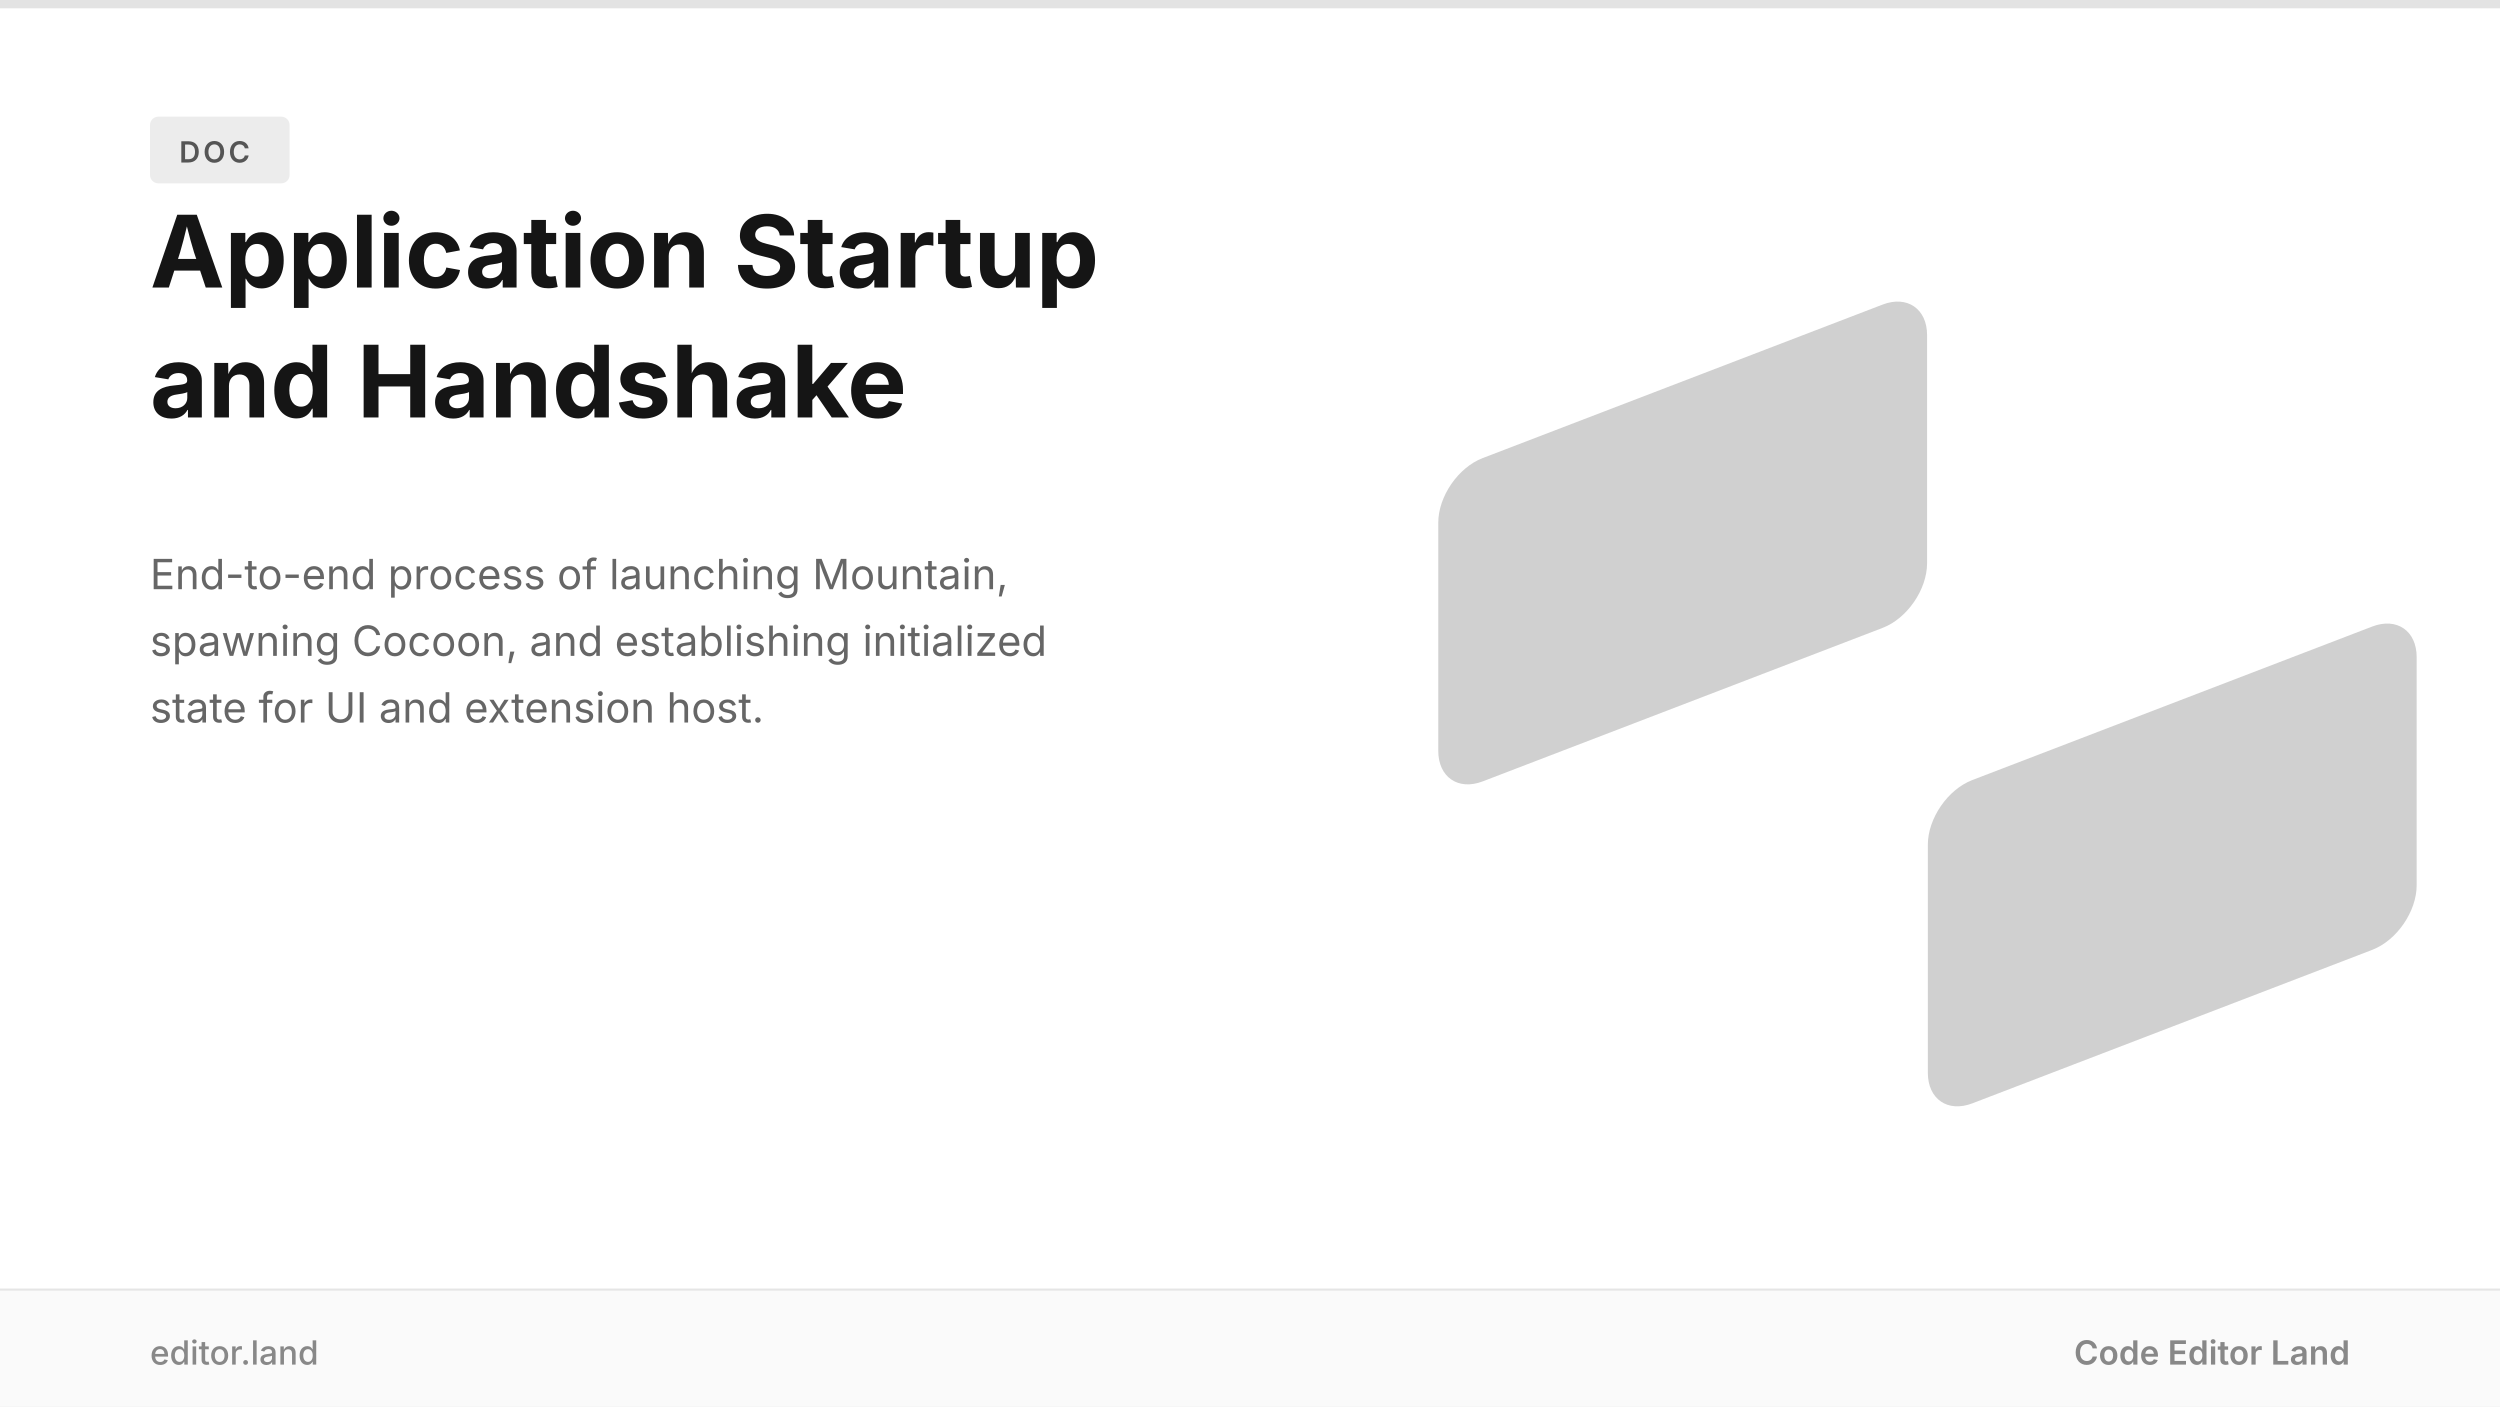
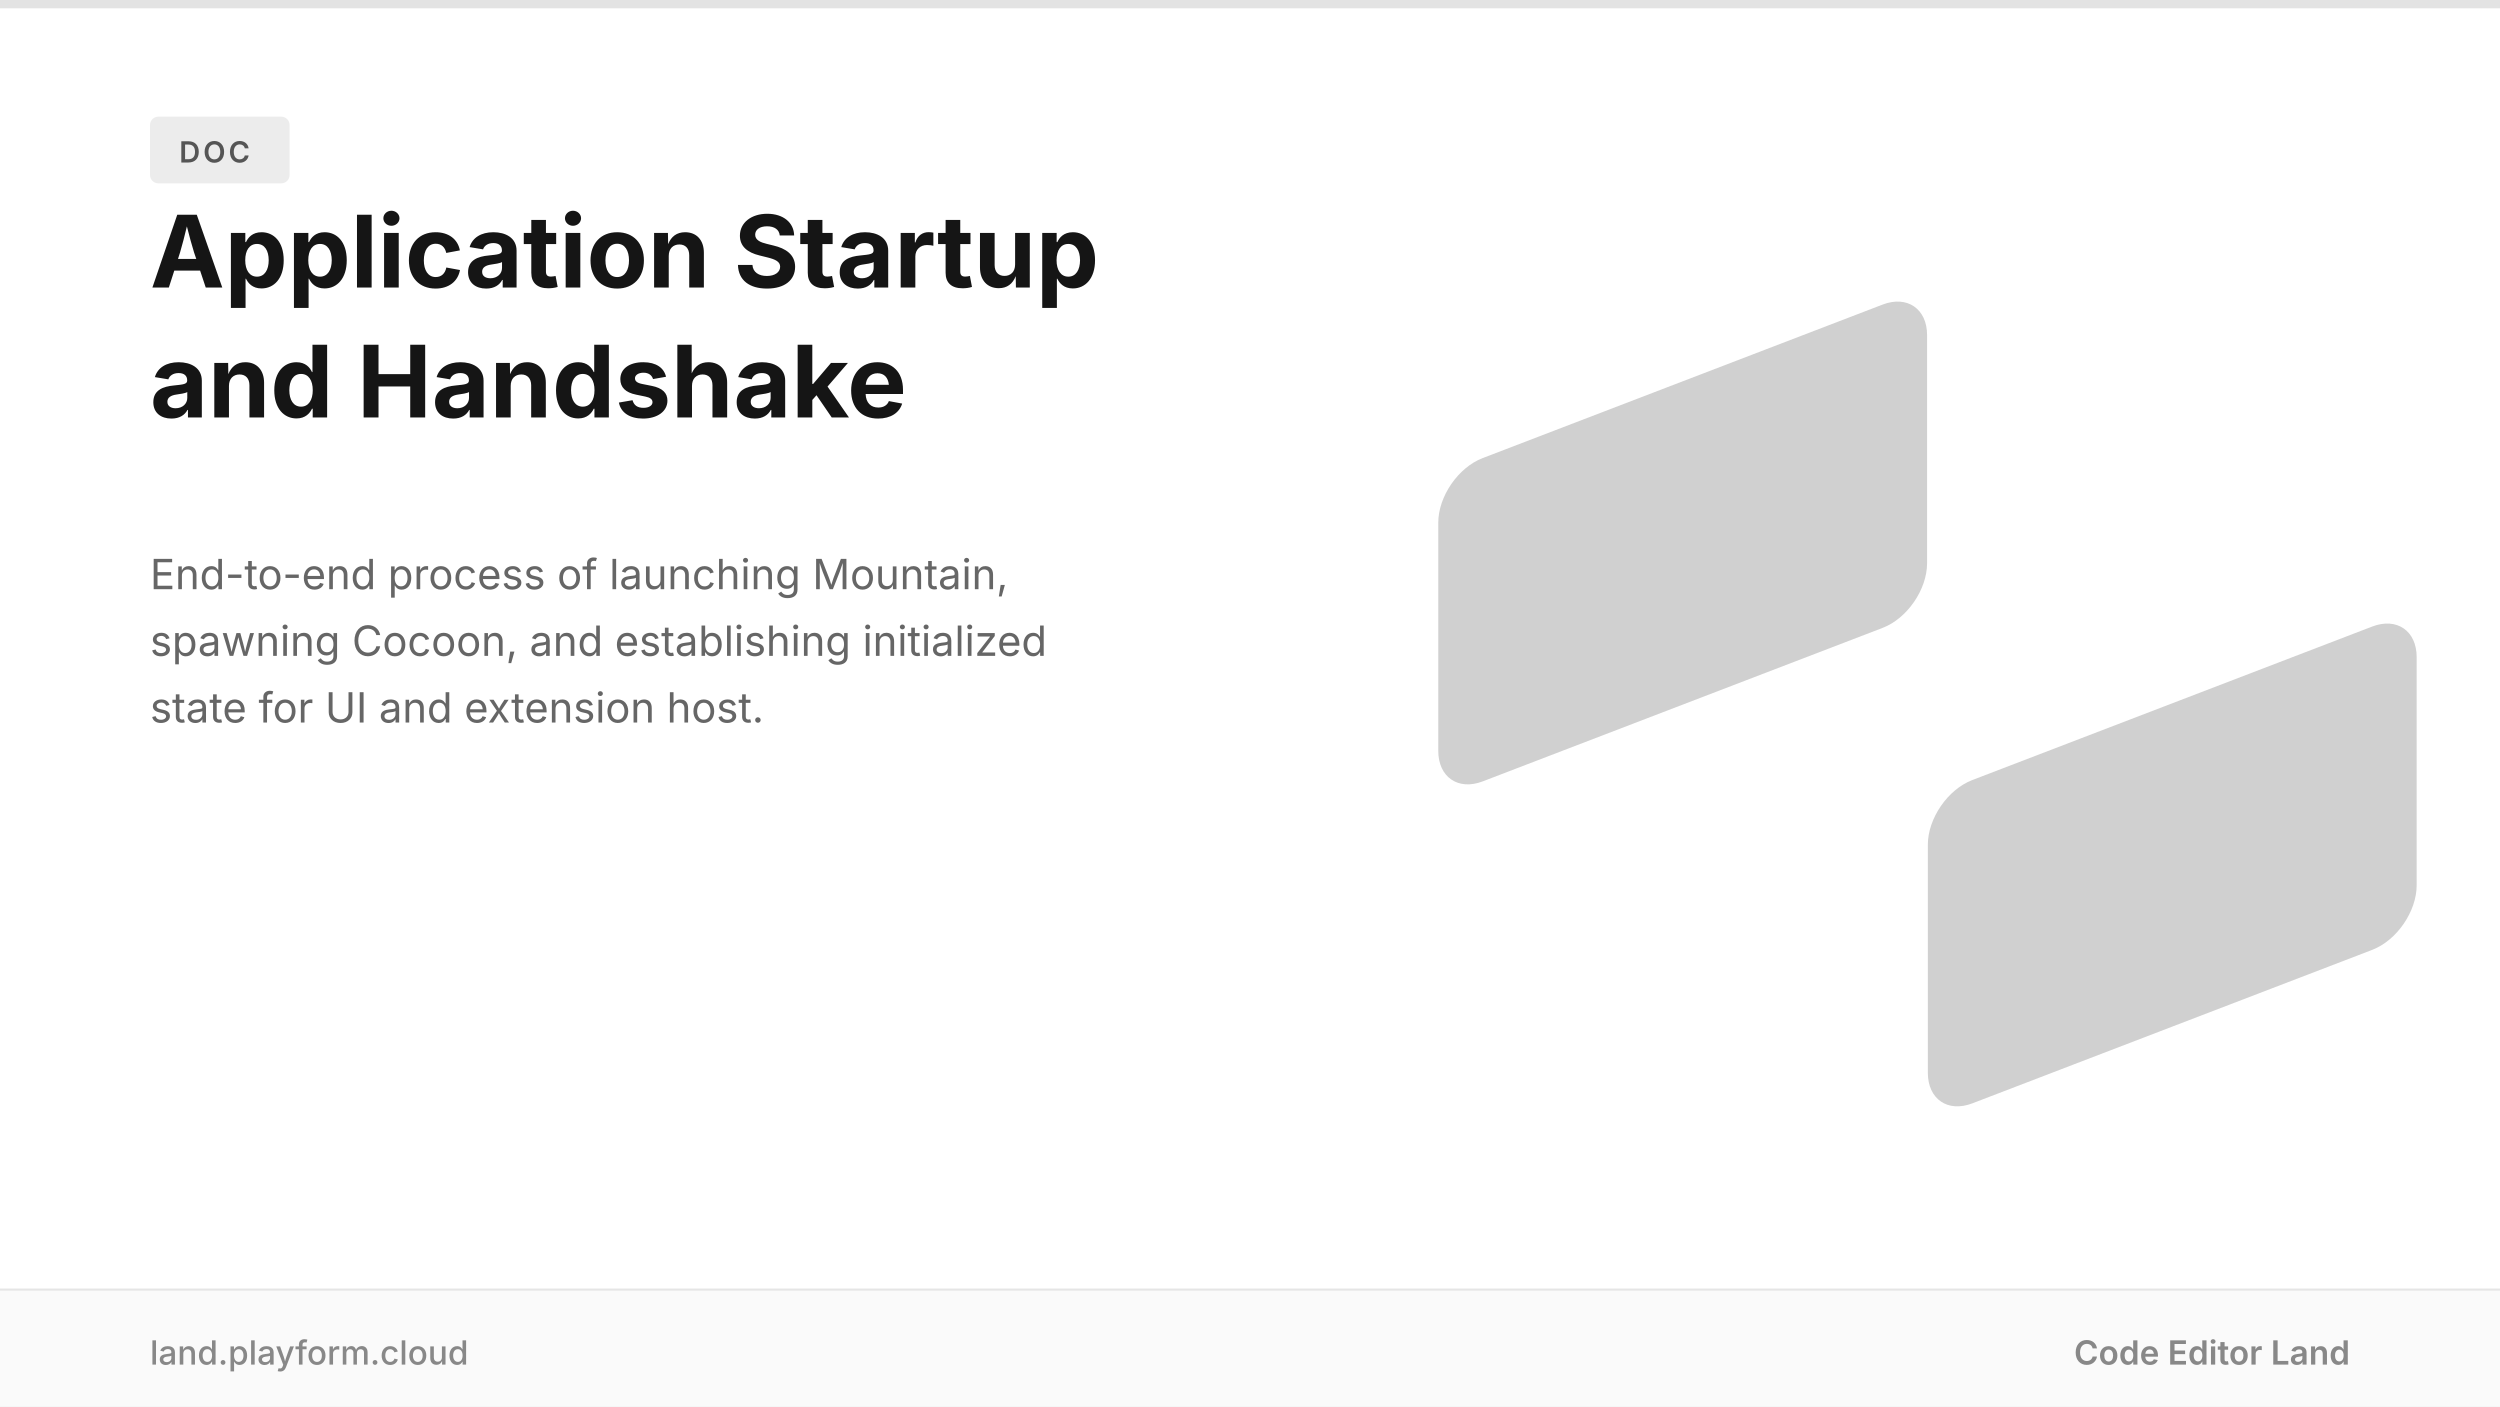
<svg xmlns="http://www.w3.org/2000/svg" width="1200" height="675" viewBox="0 0 1200 675">
  <path fill="#fff" d="M0 0h1200v675H0z" />
  <path fill="#151515" fill-opacity=".12" d="M0 0h1200v4H0z" />
  <rect width="1005.28" height="620.771" fill="#151515" fill-opacity=".2" rx="91.389" transform="matrix(-.2334 .08959 0 .25 925 138)" />
  <rect width="1005.28" height="620.771" fill="#151515" fill-opacity=".2" rx="91.389" transform="matrix(-.2334 .08959 0 .25 1160 292.55)" />
  <rect width="67" height="32" x="72" y="56" fill="#151515" fill-opacity=".08" rx="4" />
  <text x="86" y="78" fill="#555" font-family="system-ui, -apple-system, 'Segoe UI', sans-serif" font-size="14" font-weight="600" letter-spacing=".1em">DOC</text>
  <text x="72" y="138" fill="#151515" font-family="system-ui, -apple-system, 'Segoe UI', sans-serif" font-size="48" font-weight="700">Application Startup</text>
  <text x="72" y="200.4" fill="#151515" font-family="system-ui, -apple-system, 'Segoe UI', sans-serif" font-size="48" font-weight="700">and Handshake</text>
  <text x="72" y="282.8" fill="#666" font-family="system-ui, -apple-system, 'Segoe UI', sans-serif" font-size="20" font-weight="400">End-to-end process of launching Mountain,</text>
  <text x="72" y="314.8" fill="#666" font-family="system-ui, -apple-system, 'Segoe UI', sans-serif" font-size="20" font-weight="400">spawning Cocoon, and establishing initialized</text>
  <text x="72" y="346.8" fill="#666" font-family="system-ui, -apple-system, 'Segoe UI', sans-serif" font-size="20" font-weight="400">state for UI and extension host.</text>
  <path fill="#fafafa" d="M0 619h1200v56H0z" />
  <path stroke="#e5e5e5" d="M0 619h1200" />
-   <text x="72" y="655" fill="#888" font-family="system-ui, -apple-system, 'Segoe UI', sans-serif" font-size="16" font-weight="500">editor.land</text>
+   <text x="72" y="655" fill="#888" font-family="system-ui, -apple-system, 'Segoe UI', sans-serif" font-size="16" font-weight="500">land.playform.cloud</text>
  <text x="1128" y="655" fill="#888" font-family="system-ui, -apple-system, 'Segoe UI', sans-serif" font-size="16" font-weight="600" text-anchor="end">Code Editor Land</text>
</svg>
